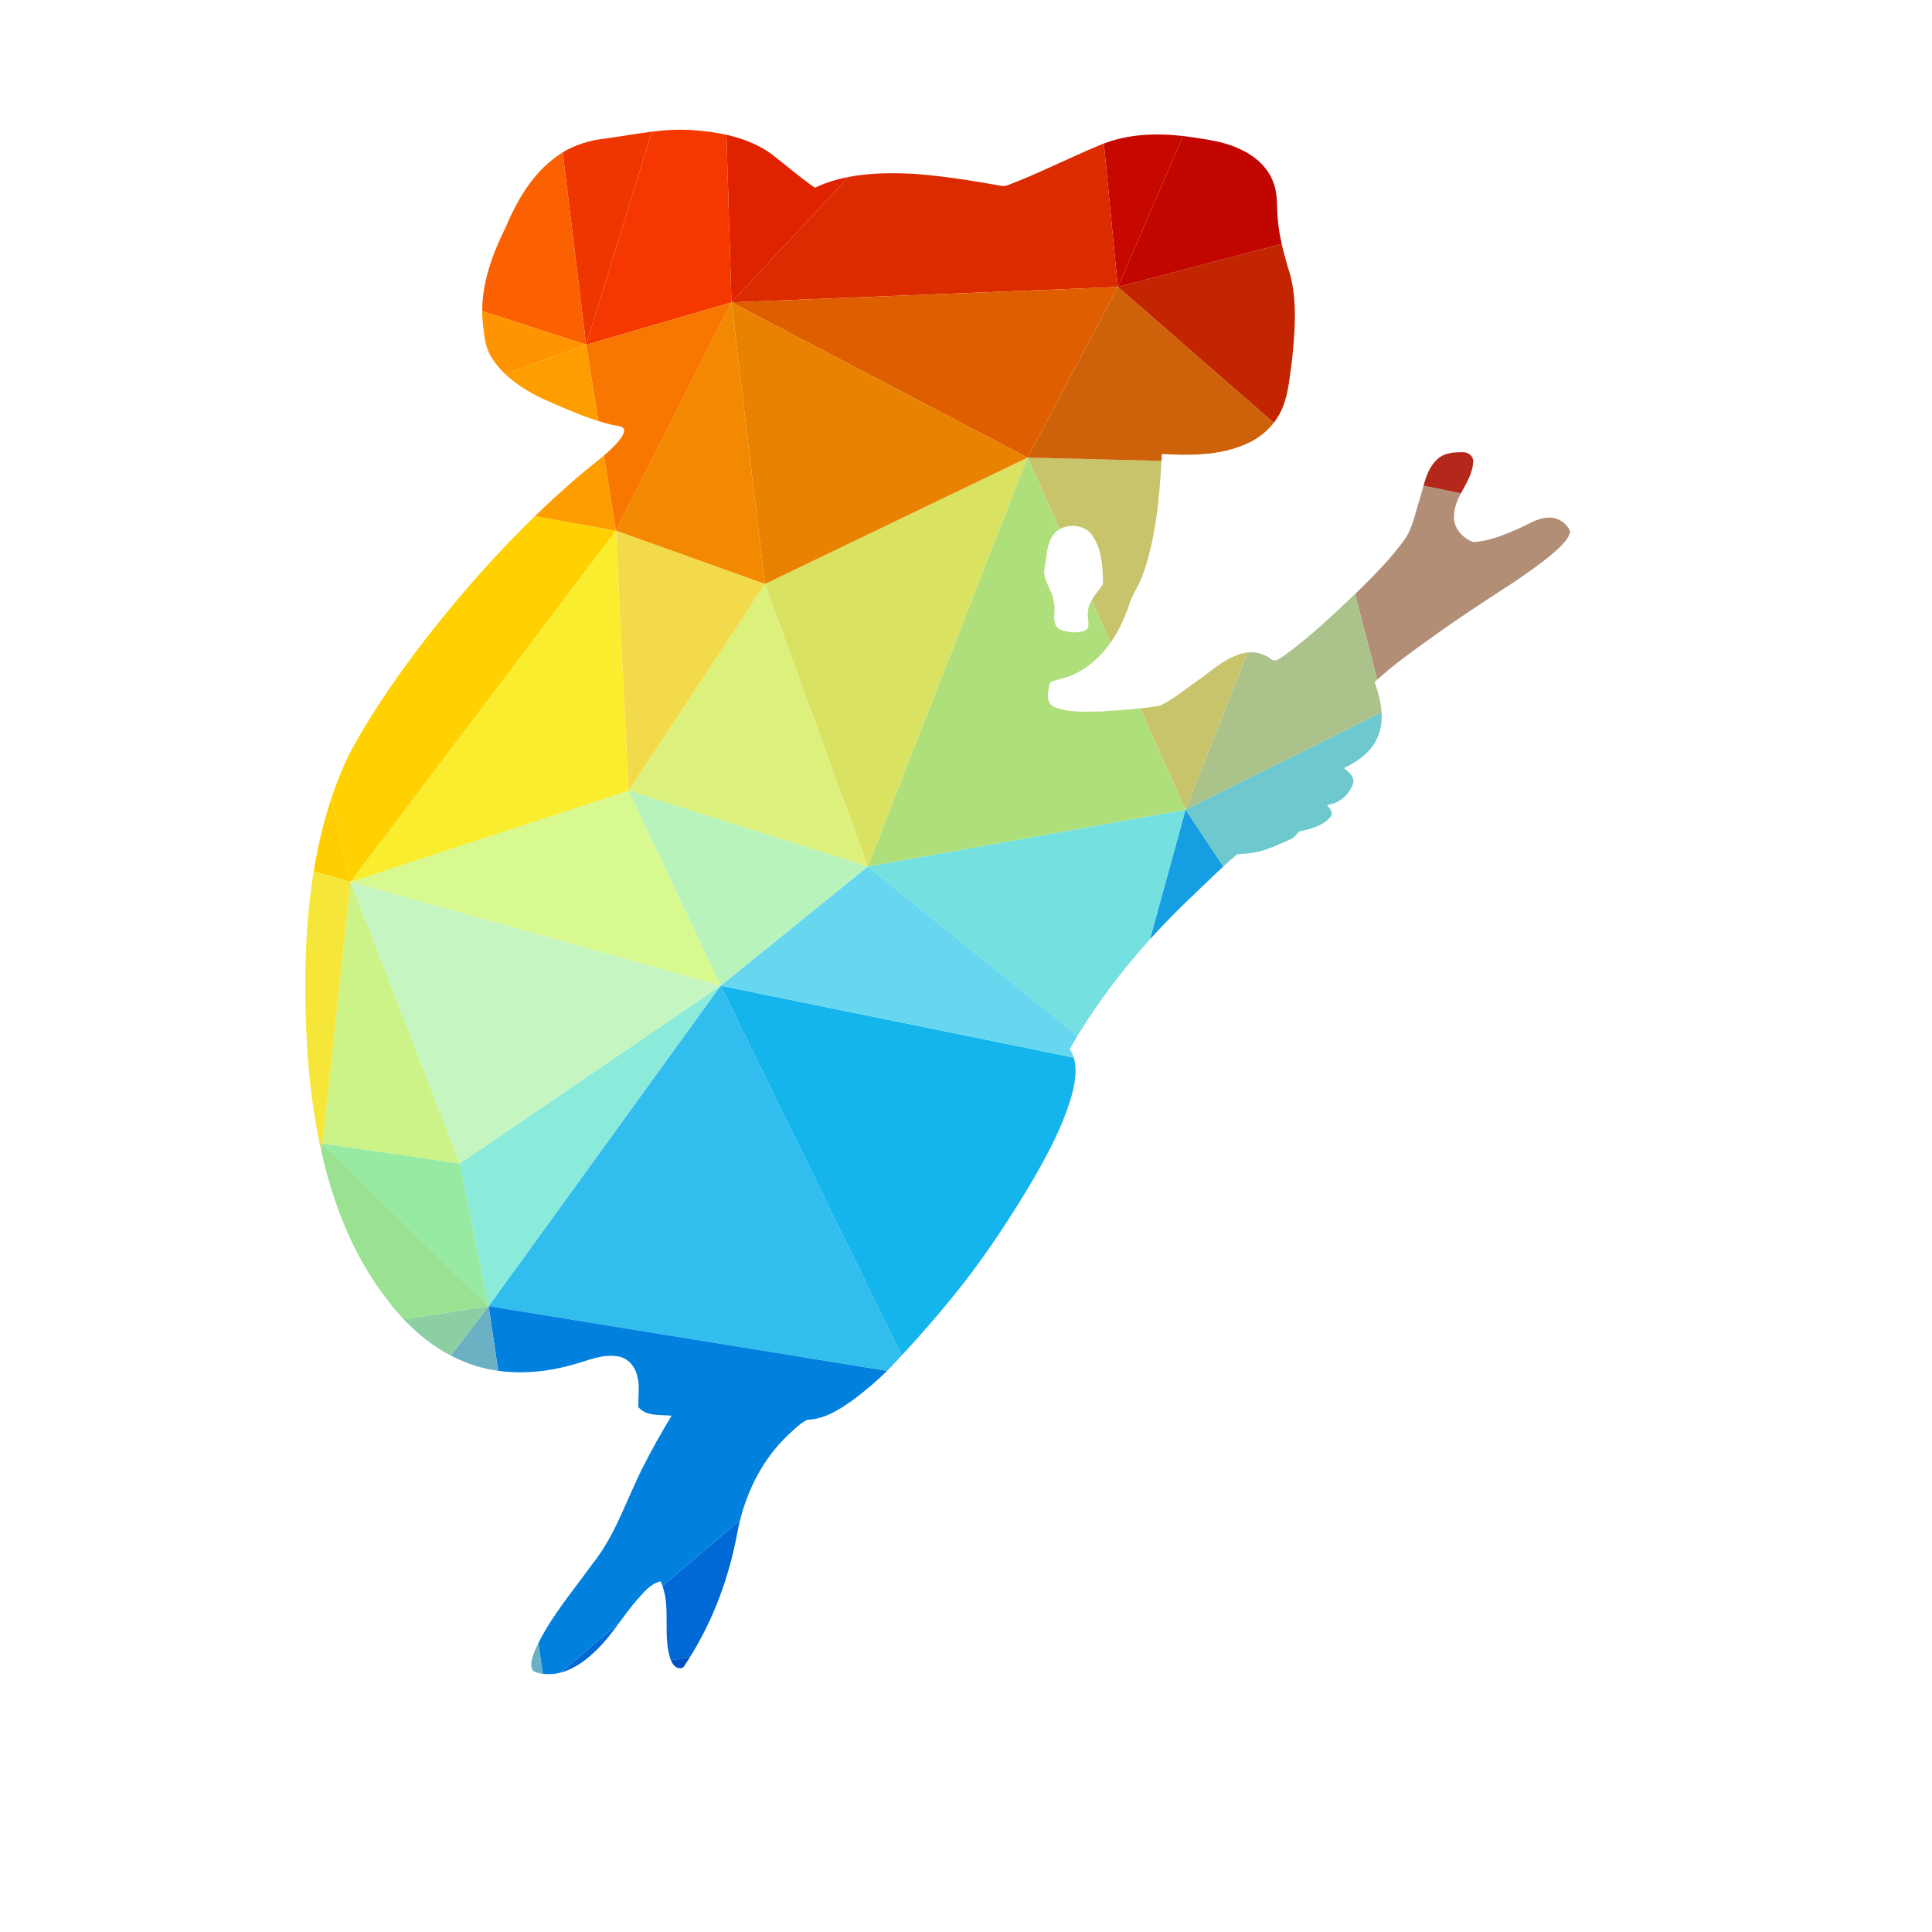
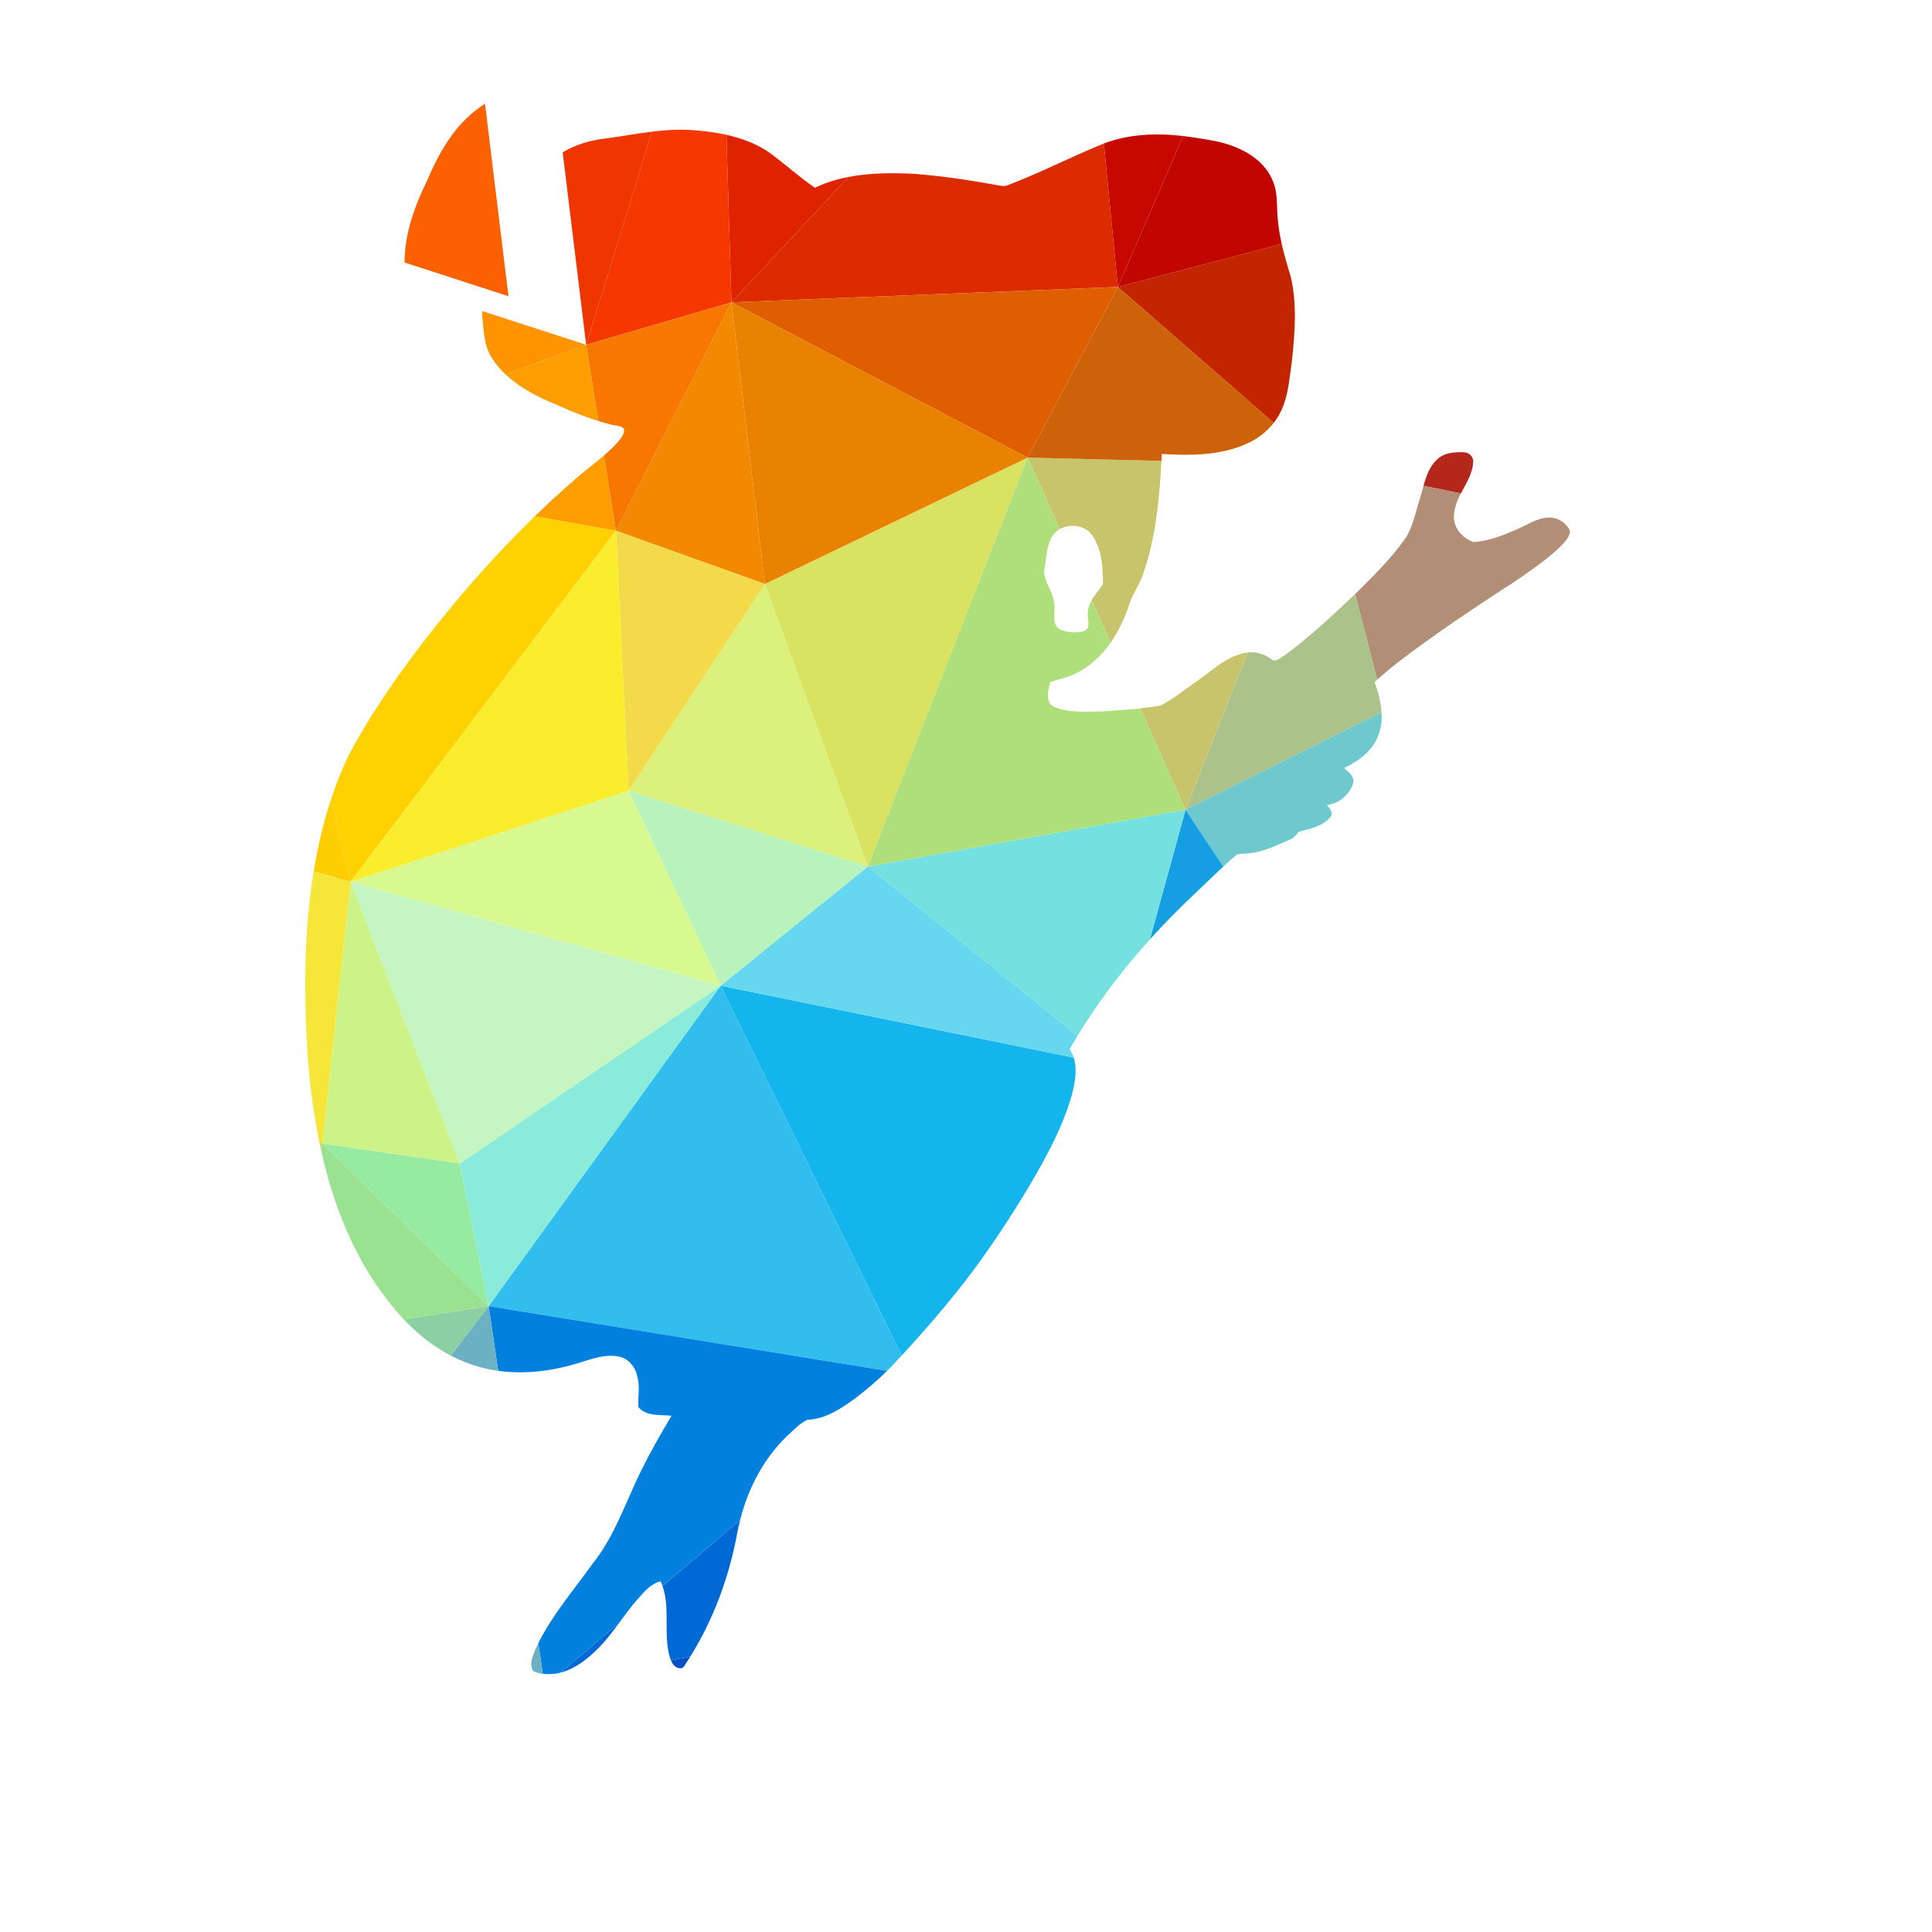
<svg xmlns="http://www.w3.org/2000/svg" version="1.1" id="svg12632" xml:space="preserve" width="530.667" height="530.667" viewBox="0 0 530.667 530.667">
  <defs id="defs12636">
    <clipPath clipPathUnits="userSpaceOnUse" id="clipPath12646">
      <path d="M 0,398 H 398 V 0 H 0 Z" id="path12644" />
    </clipPath>
  </defs>
  <g id="g12638" transform="matrix(1.333333,0,0,-1.333333,0,530.6667)">
    <g id="g12640">
      <g id="g12642" clip-path="url(#clipPath12646)">
        <path d="m 140.09,54.338 c 0.84,-0.098 1.04,0.875 1.473,1.381 0.222,0.342 0.436,0.687 0.651,1.033 l -3.991,-0.813 c 0.344,-0.796 0.93,-1.591 1.867,-1.601" style="fill:#0051c6;fill-opacity:1;fill-rule:nonzero;stroke:none" id="path12648" />
        <path d="m 303.475,302.831 c 0.099,1.147 -0.94,2.027 -2.034,2.011 -1.871,0.036 -3.974,-0.102 -5.39,-1.485 -1.563,-1.447 -2.246,-3.419 -2.805,-5.426 l 7.701,-1.585 c 1.09,2.082 2.426,4.082 2.528,6.485" style="fill:#b4281c;fill-opacity:1;fill-rule:nonzero;stroke:none" id="path12650" />
        <path d="m 295.35,266.976 c 5.496,3.931 11.152,7.625 16.818,11.305 3.117,2.136 6.25,4.282 9.021,6.865 0.936,0.973 2.073,1.989 2.256,3.402 -0.695,1.742 -2.586,2.938 -4.459,2.824 -2.388,-0.057 -4.373,-1.542 -6.507,-2.423 -2.866,-1.229 -5.842,-2.471 -8.991,-2.609 -2.252,0.815 -4.172,2.987 -3.957,5.488 0.045,1.646 0.674,3.101 1.416,4.518 l -7.701,1.585 c -0.262,-0.937 -0.496,-1.884 -0.781,-2.787 -0.969,-2.882 -1.414,-6.04 -3.297,-8.528 -2.764,-3.832 -6.141,-7.164 -9.486,-10.484 -0.176,-0.167 -0.352,-0.334 -0.528,-0.5 l 4.545,-17.66 c 3.643,3.298 7.658,6.145 11.651,9.004" style="fill:#b28e76;fill-opacity:1;fill-rule:nonzero;stroke:none" id="path12652" />
        <path d="m 251.996,219.483 c 0.916,0.848 1.846,1.681 2.801,2.482 0.834,0.201 1.715,0.139 2.572,0.263 3.029,0.296 5.776,1.716 8.533,2.896 0.784,0.299 1.159,1.097 1.787,1.593 2.272,0.506 4.801,1.131 6.385,2.961 0.721,0.898 -0.191,1.802 -0.713,2.502 2.428,0.223 4.532,2.034 5.348,4.292 0.482,1.462 -0.85,2.517 -1.854,3.299 2.913,1.374 5.764,3.402 6.997,6.501 0.671,1.621 0.859,3.325 0.75,5.031 l -40.377,-20.096 z" style="fill:#6dc9cd;fill-opacity:1;fill-rule:nonzero;stroke:none" id="path12654" />
        <path d="m 262.393,310.884 c 0.865,1.106 1.56,2.344 2.033,3.679 1.078,2.964 1.291,6.146 1.734,9.248 0.592,5.719 1.072,11.611 -0.281,17.264 -0.676,2.205 -1.336,4.425 -1.842,6.677 l -33.758,-8.875 z" style="fill:#c32500;fill-opacity:1;fill-rule:nonzero;stroke:none" id="path12656" />
        <path d="m 264.037,347.752 c -0.359,1.607 -0.641,3.229 -0.789,4.874 -0.305,2.659 0.074,5.446 -0.998,7.963 -1.203,3.204 -4.025,5.489 -7.086,6.816 -3.07,1.444 -6.473,1.831 -9.787,2.357 -0.545,0.08 -1.094,0.152 -1.643,0.216 l -13.455,-31.101 z" style="fill:#c10600;fill-opacity:1;fill-rule:nonzero;stroke:none" id="path12658" />
        <path d="m 284.602,251.303 c -0.137,2.112 -0.729,4.225 -1.43,6.189 0.174,0.161 0.349,0.321 0.527,0.48 l -4.545,17.66 c -4.636,-4.404 -9.304,-8.816 -14.472,-12.599 -0.862,-0.474 -1.946,-1.651 -2.905,-0.75 -1.359,1.017 -3.076,1.491 -4.748,1.311 l -12.804,-32.387 z" style="fill:#abc38b;fill-opacity:1;fill-rule:nonzero;stroke:none" id="path12660" />
        <path d="m 243.734,369.978 c -5.478,0.634 -11.158,0.437 -16.338,-1.543 l 2.883,-29.558 z" style="fill:#c60800;fill-opacity:1;fill-rule:nonzero;stroke:none" id="path12662" />
        <path d="m 257.029,263.594 c -0.322,-0.034 -0.642,-0.09 -0.957,-0.174 -3.75,-0.887 -6.533,-3.707 -9.617,-5.82 -2.441,-1.659 -4.723,-3.632 -7.391,-4.926 -1.386,-0.278 -2.787,-0.471 -4.193,-0.619 l 9.354,-20.848 z" style="fill:#c8c46c;fill-opacity:1;fill-rule:nonzero;stroke:none" id="path12664" />
        <path d="m 218.295,288.995 c 0.185,0.106 0.385,0.2 0.598,0.282 2.142,0.851 4.892,0.335 6.205,-1.679 1.927,-2.892 2.093,-6.556 2.121,-9.931 -0.721,-1.107 -1.676,-2.167 -2.34,-3.345 l 3.908,-8.711 c 1.615,2.31 2.844,4.922 3.734,7.554 0.665,2.422 2.315,4.4 3.036,6.796 2.556,7.414 3.285,15.298 3.709,23.093 l -27.582,0.676 z" style="fill:#c8c46c;fill-opacity:1;fill-rule:nonzero;stroke:none" id="path12666" />
        <path d="m 236.885,204.48 c 2.955,3.276 6.054,6.424 9.269,9.44 1.955,1.84 3.867,3.739 5.842,5.563 l -7.771,11.724 z" style="fill:#169ee2;fill-opacity:1;fill-rule:nonzero;stroke:none" id="path12668" />
        <path d="m 211.684,303.73 27.582,-0.676 c 0.025,0.473 0.05,0.947 0.074,1.421 5.9,-0.336 12.101,-0.355 17.58,2.162 2.131,0.942 4.037,2.413 5.473,4.247 l -32.114,27.993 z" style="fill:#ce620a;fill-opacity:1;fill-rule:nonzero;stroke:none" id="path12670" />
        <path d="m 178.767,219.491 32.917,84.239 -54.115,-26.034 z" style="fill:#dae262;fill-opacity:1;fill-rule:nonzero;stroke:none" id="path12672" />
        <path d="m 178.767,219.491 43.219,-34.858 c 4.313,7.076 9.348,13.692 14.899,19.847 l 7.34,26.727 z" style="fill:#74e0e0;fill-opacity:1;fill-rule:nonzero;stroke:none" id="path12674" />
        <path d="m 224.088,271.504 c -0.106,-1.143 0.717,-2.858 -0.69,-3.476 -1.613,-0.5 -3.464,-0.342 -5.021,0.276 -1.996,1.164 -0.789,3.772 -1.266,5.599 -0.201,2.604 -2.593,4.641 -1.869,7.352 0.444,2.666 0.444,6.265 3.053,7.74 l -6.611,14.735 -32.917,-84.239 65.458,11.716 -9.354,20.848 c -2.656,-0.28 -5.334,-0.401 -7.99,-0.617 -3.233,-0.01 -6.645,-0.342 -9.701,0.933 -1.959,0.88 -1.244,3.464 -0.854,5.091 1.709,0.664 3.588,0.887 5.225,1.785 2.984,1.428 5.369,3.695 7.236,6.364 l -3.908,8.711 c -0.483,-0.855 -0.813,-1.773 -0.791,-2.818" style="fill:#afdf7b;fill-opacity:1;fill-rule:nonzero;stroke:none" id="path12676" />
        <path d="m 174.784,361.546 c -2.376,-0.461 -4.698,-1.169 -6.914,-2.222 -3.162,2.176 -6.031,4.726 -9.078,7.04 -2.745,1.941 -5.883,3.131 -9.14,3.861 l 1.036,-34.51 z" style="fill:#df2200;fill-opacity:1;fill-rule:nonzero;stroke:none" id="path12678" />
        <path d="m 185.75,118.766 c 4.507,4.859 8.839,9.884 12.921,15.109 4.905,6.35 9.327,13.066 13.448,19.943 3.451,5.897 6.793,11.963 8.67,18.575 0.649,2.47 1.184,5.269 0.397,7.74 l -72.73,14.812 z" style="fill:#14b4ec;fill-opacity:1;fill-rule:nonzero;stroke:none" id="path12680" />
        <path d="m 230.279,338.877 -2.883,29.558 c -0.31,-0.12 -0.621,-0.243 -0.929,-0.375 -6.385,-2.649 -12.553,-5.824 -19.028,-8.269 -0.476,-0.191 -0.986,-0.102 -1.466,-0.026 -5.807,1.051 -11.648,1.952 -17.532,2.419 -4.527,0.224 -9.189,0.23 -13.657,-0.638 l -24.096,-25.831 z" style="fill:#dc2b00;fill-opacity:1;fill-rule:nonzero;stroke:none" id="path12682" />
        <path d="m 230.279,338.877 -79.591,-3.162 60.996,-31.985 z" style="fill:#df5e00;fill-opacity:1;fill-rule:nonzero;stroke:none" id="path12684" />
        <path d="m 148.456,194.945 72.73,-14.812 c -0.192,0.603 -0.463,1.187 -0.831,1.746 0.53,0.926 1.075,1.844 1.631,2.754 l -43.219,34.858 z" style="fill:#67d7ef;fill-opacity:1;fill-rule:nonzero;stroke:none" id="path12686" />
        <path d="m 211.684,303.73 -60.996,31.985 6.881,-58.019 z" style="fill:#e88200;fill-opacity:1;fill-rule:nonzero;stroke:none" id="path12688" />
        <path d="m 129.488,235.112 49.279,-15.621 -21.198,58.205 z" style="fill:#dcf07c;fill-opacity:1;fill-rule:nonzero;stroke:none" id="path12690" />
        <path d="M 100.665,128.928 182.747,115.6 c 0.61,0.603 1.207,1.22 1.786,1.857 0.408,0.434 0.811,0.871 1.217,1.309 l -37.294,76.179 z" style="fill:#31bded;fill-opacity:1;fill-rule:nonzero;stroke:none" id="path12692" />
        <path d="m 122.889,58.098 c 1.761,1.693 3.22,3.634 4.66,5.59 L 115.485,53.436 c 2.852,0.744 5.323,2.619 7.404,4.662" style="fill:#0069d5;fill-opacity:1;fill-rule:nonzero;stroke:none" id="path12694" />
        <path d="m 151.854,82.063 c 0.172,0.935 0.375,1.869 0.609,2.796 L 136.48,71.277 c 1.687,-4.765 0.042,-10.14 1.6,-14.97 0.041,-0.121 0.089,-0.244 0.143,-0.368 l 3.991,0.813 c 4.802,7.713 7.979,16.387 9.64,25.311" style="fill:#0069d5;fill-opacity:1;fill-rule:nonzero;stroke:none" id="path12696" />
        <path d="m 162.231,102.268 c 1.284,1.158 2.506,2.494 4.07,3.246 3.741,0.138 6.946,2.291 9.873,4.418 2.3,1.757 4.518,3.629 6.573,5.668 l -82.082,13.328 1.961,-13.321 c 5.095,-0.709 10.376,-0.16 15.314,1.245 3.093,0.81 6.197,2.337 9.472,1.703 2.026,-0.35 3.492,-2.153 3.871,-4.106 0.587,-2.062 0.119,-4.209 0.22,-6.304 1.617,-1.993 4.559,-1.549 6.841,-1.786 -2.123,-3.556 -4.189,-7.148 -6.031,-10.861 -3.34,-6.639 -5.61,-13.93 -10.349,-19.771 -3.806,-5.321 -8.146,-10.36 -11.073,-16.241 l 0.929,-6.302 c 0.74,-0.086 1.5,-0.067 2.229,-0.022 0.489,0.057 0.967,0.151 1.436,0.274 l 12.064,10.252 c 1.195,1.621 2.378,3.253 3.71,4.767 1.365,1.518 2.729,3.301 4.832,3.777 0.146,-0.314 0.275,-0.634 0.389,-0.955 l 15.983,13.582 c 1.653,6.536 4.862,12.731 9.768,17.409" style="fill:#0181dd;fill-opacity:1;fill-rule:nonzero;stroke:none" id="path12698" />
        <path d="m 94.714,158.309 5.951,-29.381 47.791,66.017 z" style="fill:#8bebdb;fill-opacity:1;fill-rule:nonzero;stroke:none" id="path12700" />
        <path d="m 150.688,335.715 -23.803,-47.047 30.684,-10.972 z" style="fill:#f38900;fill-opacity:1;fill-rule:nonzero;stroke:none" id="path12702" />
        <path d="m 148.456,194.945 30.311,24.546 -49.279,15.621 z" style="fill:#b7f3bb;fill-opacity:1;fill-rule:nonzero;stroke:none" id="path12704" />
        <path d="m 134.284,370.875 c -3.249,-0.398 -6.484,-1.004 -9.72,-1.429 -3.029,-0.356 -6.033,-1.238 -8.646,-2.834 l 4.831,-39.637 z" style="fill:#ef3500;fill-opacity:1;fill-rule:nonzero;stroke:none" id="path12706" />
        <path d="m 150.688,335.715 -1.036,34.51 c -2.192,0.492 -4.436,0.777 -6.651,0.943 -2.922,0.251 -5.825,0.061 -8.717,-0.293 l -13.535,-43.9 z" style="fill:#f43800;fill-opacity:1;fill-rule:nonzero;stroke:none" id="path12708" />
        <path d="m 150.688,335.715 -29.939,-8.74 2.516,-15.71 c 0.856,-0.267 1.718,-0.513 2.59,-0.728 0.889,-0.302 2.091,-0.088 2.715,-0.92 0.086,-1.117 -0.73,-2.001 -1.39,-2.803 -0.865,-0.952 -1.804,-1.824 -2.776,-2.659 l 2.481,-15.487 z" style="fill:#f77700;fill-opacity:1;fill-rule:nonzero;stroke:none" id="path12710" />
        <path d="m 157.569,277.696 -30.684,10.972 2.603,-53.556 z" style="fill:#f2da4a;fill-opacity:1;fill-rule:nonzero;stroke:none" id="path12712" />
-         <path d="m 115.918,366.612 c -0.426,-0.26 -0.843,-0.538 -1.246,-0.837 -5.024,-3.591 -8.198,-9.129 -10.561,-14.713 -2.632,-5.324 -4.772,-11.14 -4.775,-17.137 l 21.413,-6.95 z" style="fill:#fb6100;fill-opacity:1;fill-rule:nonzero;stroke:none" id="path12714" />
+         <path d="m 115.918,366.612 c -0.426,-0.26 -0.843,-0.538 -1.246,-0.837 -5.024,-3.591 -8.198,-9.129 -10.561,-14.713 -2.632,-5.324 -4.772,-11.14 -4.775,-17.137 l 21.413,-6.95 z" style="fill:#fb6100;fill-opacity:1;fill-rule:nonzero;stroke:none" id="path12714" transform="matrix(1 0 0 1 -16 10)" />
        <path d="M 129.488,235.112 72.212,216.33 148.456,194.945 Z" style="fill:#d8f890;fill-opacity:1;fill-rule:nonzero;stroke:none" id="path12716" />
        <path d="M 148.456,194.945 72.212,216.33 94.714,158.309 Z" style="fill:#c5f5c1;fill-opacity:1;fill-rule:nonzero;stroke:none" id="path12718" />
        <path d="m 92.854,118.742 c 0.908,-0.471 1.84,-0.9 2.799,-1.277 2.248,-0.924 4.591,-1.527 6.973,-1.858 l -1.961,13.321 z" style="fill:#6cb0c4;fill-opacity:1;fill-rule:nonzero;stroke:none" id="path12720" />
        <path d="m 110.239,58.107 c -0.493,-1.336 -1.271,-2.99 -0.407,-4.334 0.614,-0.335 1.292,-0.509 1.988,-0.589 l -0.929,6.302 c -0.226,-0.455 -0.444,-0.914 -0.652,-1.379" style="fill:#6cb0c4;fill-opacity:1;fill-rule:nonzero;stroke:none" id="path12722" />
        <path d="m 126.885,288.668 -16.697,2.998 c -7.26,-7.039 -14.007,-14.607 -20.312,-22.511 -6.654,-8.338 -12.85,-17.087 -17.923,-26.482 -1.446,-2.986 -2.675,-6.066 -3.718,-9.208 l 3.977,-17.135 z" style="fill:#ffd100;fill-opacity:1;fill-rule:nonzero;stroke:none" id="path12724" />
        <path d="M 126.885,288.668 72.212,216.33 129.488,235.112 Z" style="fill:#f9ed2d;fill-opacity:1;fill-rule:nonzero;stroke:none" id="path12726" />
        <path d="m 124.404,304.155 c -1.802,-1.548 -3.722,-2.969 -5.511,-4.532 -2.983,-2.563 -5.881,-5.222 -8.705,-7.957 l 16.697,-2.998 z" style="fill:#fd9d00;fill-opacity:1;fill-rule:nonzero;stroke:none" id="path12728" />
        <path d="m 104.098,320.913 c 2.182,-2.066 4.842,-3.655 7.514,-4.976 3.829,-1.676 7.659,-3.426 11.653,-4.672 l -2.516,15.71 z" style="fill:#fd9d00;fill-opacity:1;fill-rule:nonzero;stroke:none" id="path12730" />
        <path d="m 99.336,333.925 c 0,-0.592 0.019,-1.185 0.062,-1.779 0.297,-2.655 0.387,-5.488 1.878,-7.809 0.786,-1.275 1.747,-2.407 2.822,-3.424 l 16.651,6.062 z" style="fill:#ff9300;fill-opacity:1;fill-rule:nonzero;stroke:none" id="path12732" />
        <path d="M 72.212,216.33 66.448,162.4 94.714,158.309 Z" style="fill:#cbf387;fill-opacity:1;fill-rule:nonzero;stroke:none" id="path12734" />
        <path d="m 83.184,126.199 c 2.82,-2.976 6.042,-5.57 9.67,-7.457 l 7.811,10.186 z" style="fill:#8bcfa3;fill-opacity:1;fill-rule:nonzero;stroke:none" id="path12736" />
        <path d="m 66.448,162.4 34.217,-33.472 -5.951,29.381 z" style="fill:#96eaa2;fill-opacity:1;fill-rule:nonzero;stroke:none" id="path12738" />
        <path d="m 66.448,162.4 -0.316,-1.293 c 0.619,-2.794 1.346,-5.566 2.2,-8.3 2.371,-7.563 5.731,-14.875 10.462,-21.264 1.337,-1.863 2.801,-3.664 4.39,-5.344 l 17.481,2.729 z" style="fill:#9ae292;fill-opacity:1;fill-rule:nonzero;stroke:none" id="path12740" />
        <path d="m 68.235,233.465 c -1.62,-4.882 -2.789,-9.918 -3.618,-15.001 l 7.595,-2.134 z" style="fill:#ffce00;fill-opacity:1;fill-rule:nonzero;stroke:none" id="path12742" />
        <path d="m 65.646,163.406 c 0.066,-0.326 0.136,-0.656 0.204,-0.984 l 0.598,-0.022 z" style="fill:#f0d03c;fill-opacity:1;fill-rule:nonzero;stroke:none" id="path12744" />
        <path d="m 72.212,216.33 -7.595,2.134 c -0.334,-2.048 -0.615,-4.104 -0.846,-6.161 -1.136,-10.383 -1.082,-20.862 -0.434,-31.272 0.425,-5.904 1.145,-11.81 2.309,-17.625 l 0.802,-1.006 z" style="fill:#f6e63a;fill-opacity:1;fill-rule:nonzero;stroke:none" id="path12746" />
        <path d="m 65.85,162.422 c 0.091,-0.438 0.185,-0.877 0.282,-1.315 l 0.316,1.293 z" style="fill:#c7df6f;fill-opacity:1;fill-rule:nonzero;stroke:none" id="path12748" />
      </g>
    </g>
  </g>
</svg>
